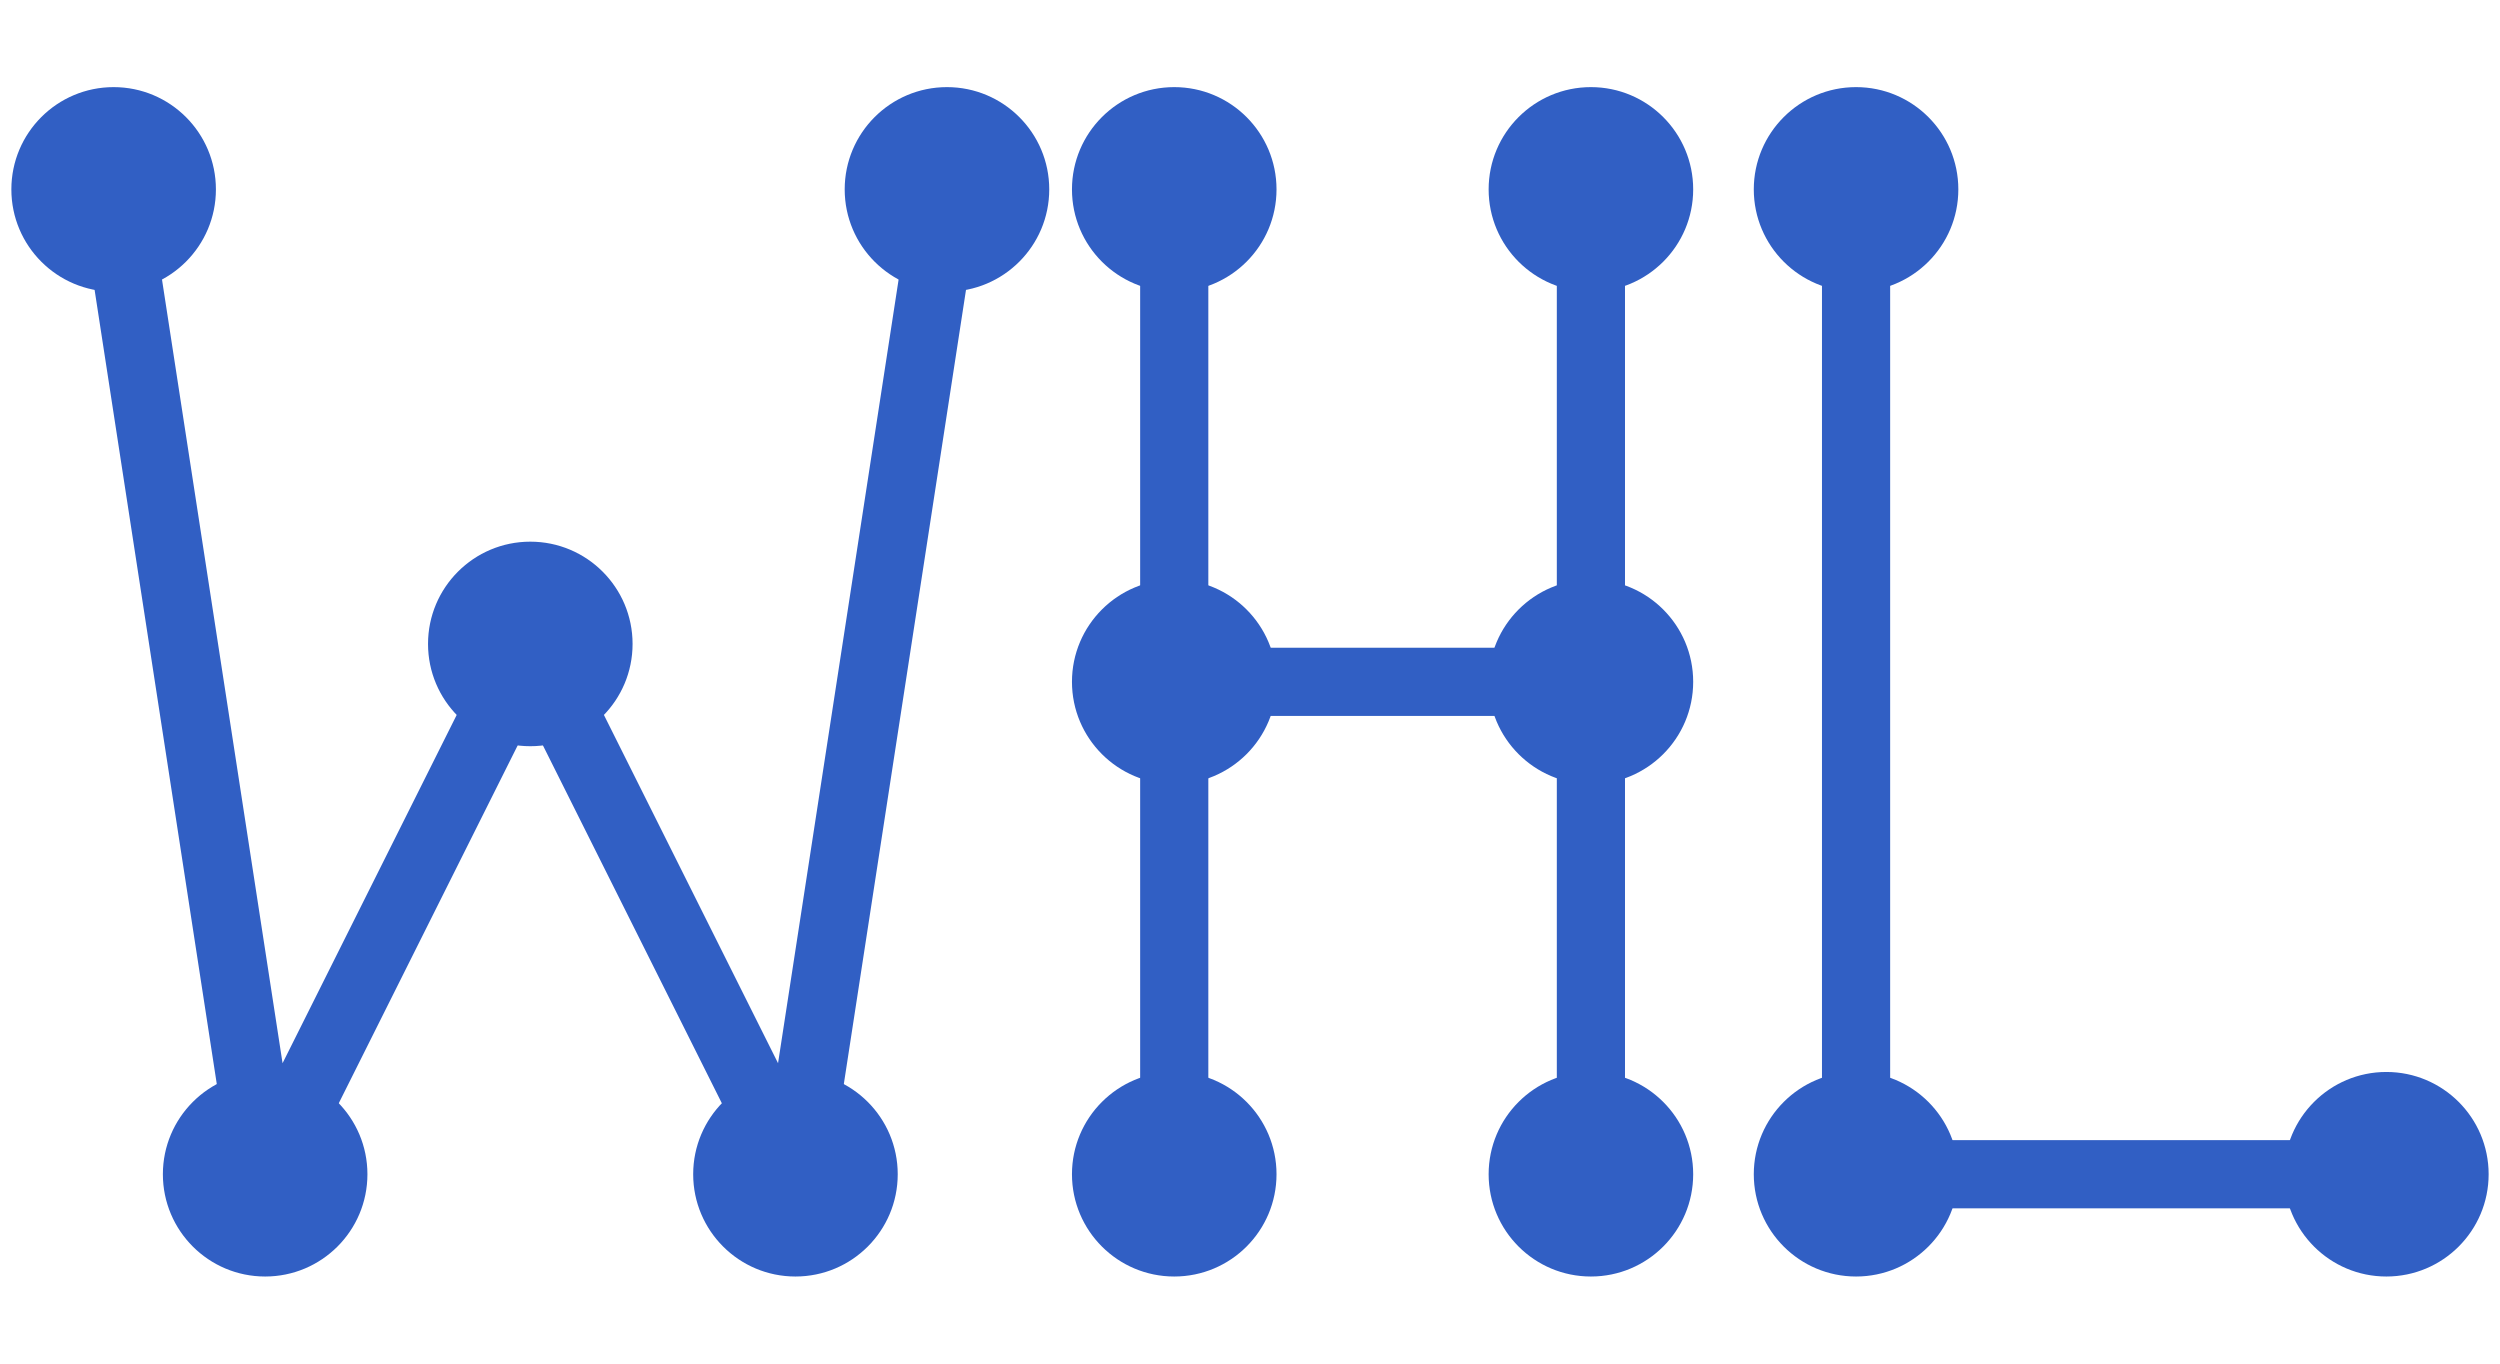
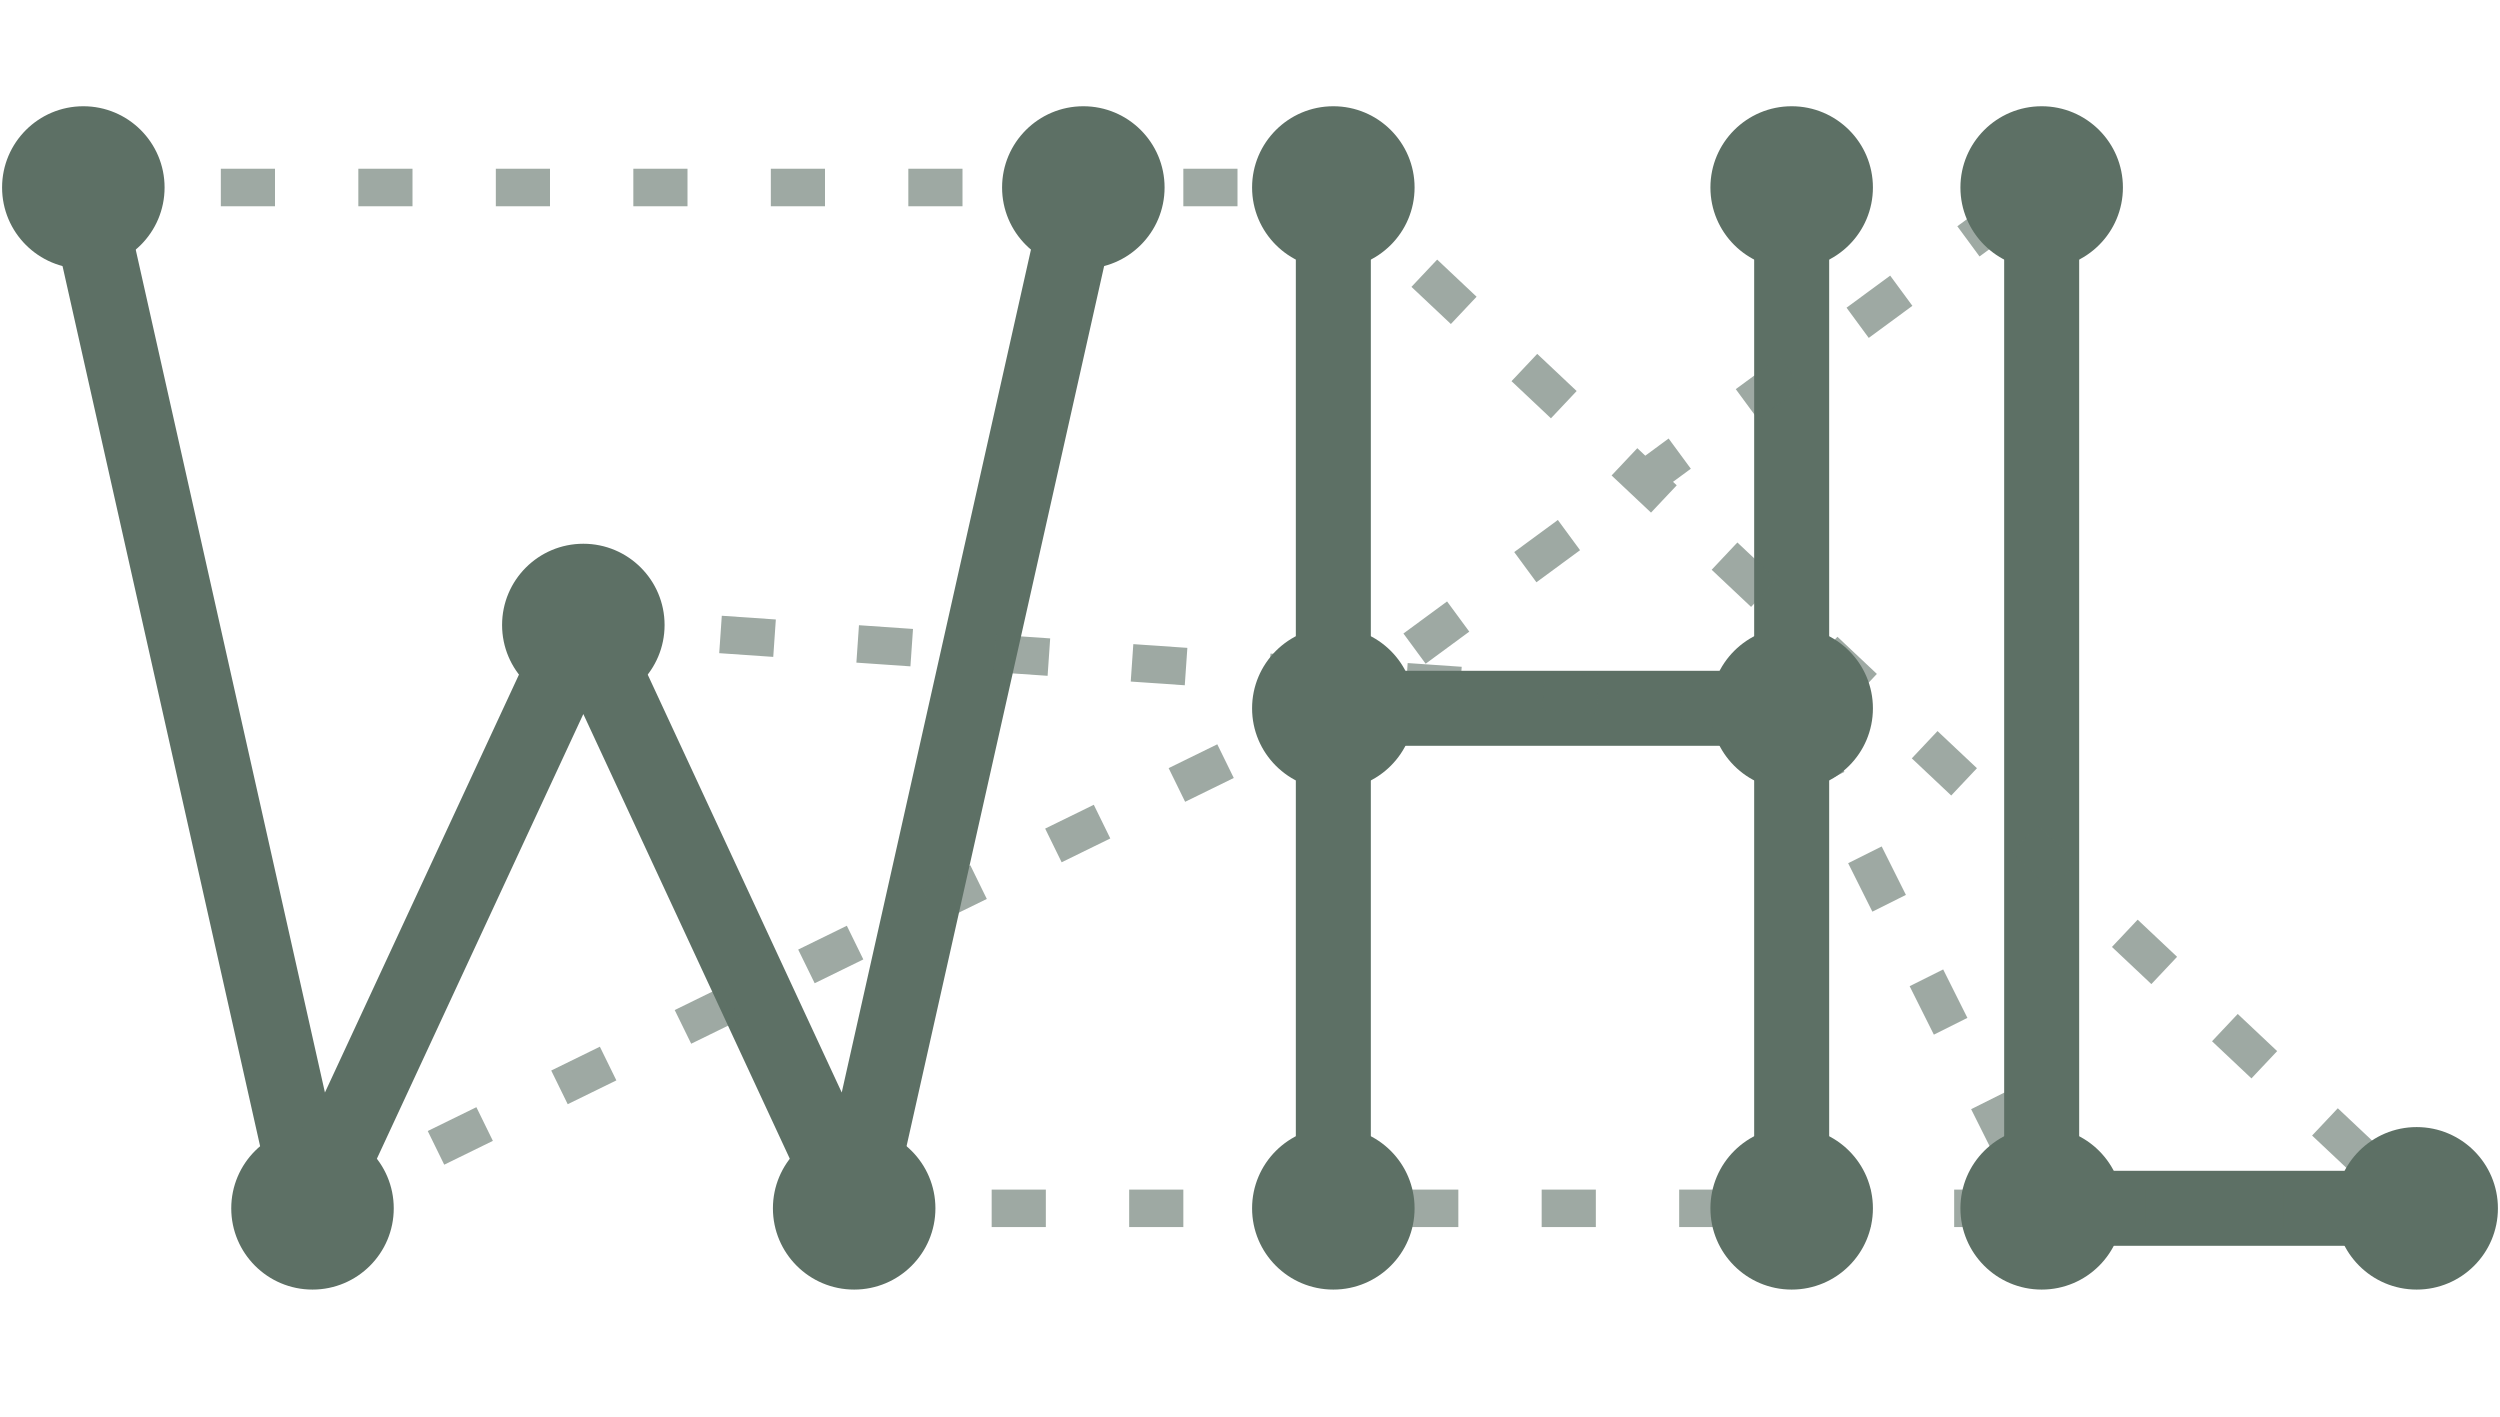
- <svg xmlns="http://www.w3.org/2000/svg" viewBox="0 0 66 36">
+ <svg xmlns="http://www.w3.org/2000/svg" viewBox="0 0 60 34">
  <style>
-     .edges { fill: none; stroke: #315fc4; stroke-width: 1.8; stroke-linecap: round; stroke-linejoin: round; }
-     .nodes { fill: #315fc4; }
+     .monogram { fill:none; stroke:#5d7065; stroke-width:1.8; stroke-linecap:round; stroke-linejoin:round; }
+     .connector { fill:none; stroke:#5d7065; stroke-width:.9; stroke-dasharray:1.3 2; opacity:.6; }
+     .nodes { fill:#5d7065; }
+     .nodes circle { r:1.95px; }
    @media (prefers-color-scheme: dark) {
-       .edges { stroke: #8eafff; }
-       .nodes { fill: #8eafff; }
+       .monogram,.connector { stroke:#a4b2aa; }
+       .nodes { fill:#a4b2aa; }
    }
  </style>
-   <g class="edges">
-     <path d="M3 5 7 31 14 17 21 31 25 5M31 5v26M31 18h11M42 5v26M49 5v26h14" />
+   <g class="monogram">
+     <path d="M2 4.5 7.5 29 14 15l6.5 14L26 4.5M32 4.5v24.5M32 17h11M43 4.5V29M49 4.5V29h9" />
+   </g>
+   <g class="connector">
+     <path d="M2 4.5 32 4.5 58 29M7.5 29 32 17 49 4.5M20.5 29H43L58 29M14 15 43 17 49 29" />
  </g>
  <g class="nodes">
-     <circle cx="3" cy="5" r="2.7" />
-     <circle cx="7" cy="31" r="2.7" />
-     <circle cx="14" cy="17" r="2.7" />
-     <circle cx="21" cy="31" r="2.7" />
-     <circle cx="25" cy="5" r="2.7" />
-     <circle cx="31" cy="5" r="2.7" />
-     <circle cx="31" cy="18" r="2.7" />
-     <circle cx="31" cy="31" r="2.7" />
-     <circle cx="42" cy="5" r="2.7" />
-     <circle cx="42" cy="18" r="2.7" />
-     <circle cx="42" cy="31" r="2.7" />
-     <circle cx="49" cy="5" r="2.7" />
-     <circle cx="49" cy="31" r="2.7" />
-     <circle cx="63" cy="31" r="2.7" />
+     <circle cx="2" cy="4.5" r="1.55" />
+     <circle cx="7.5" cy="29" r="1.55" />
+     <circle cx="14" cy="15" r="1.8" />
+     <circle cx="20.5" cy="29" r="1.55" />
+     <circle cx="26" cy="4.5" r="1.55" />
+     <circle cx="32" cy="4.5" r="1.55" />
+     <circle cx="32" cy="17" r="1.8" />
+     <circle cx="32" cy="29" r="1.55" />
+     <circle cx="43" cy="4.5" r="1.55" />
+     <circle cx="43" cy="17" r="1.8" />
+     <circle cx="43" cy="29" r="1.55" />
+     <circle cx="49" cy="4.5" r="1.55" />
+     <circle cx="49" cy="29" r="1.8" />
+     <circle cx="58" cy="29" r="1.55" />
  </g>
</svg>
